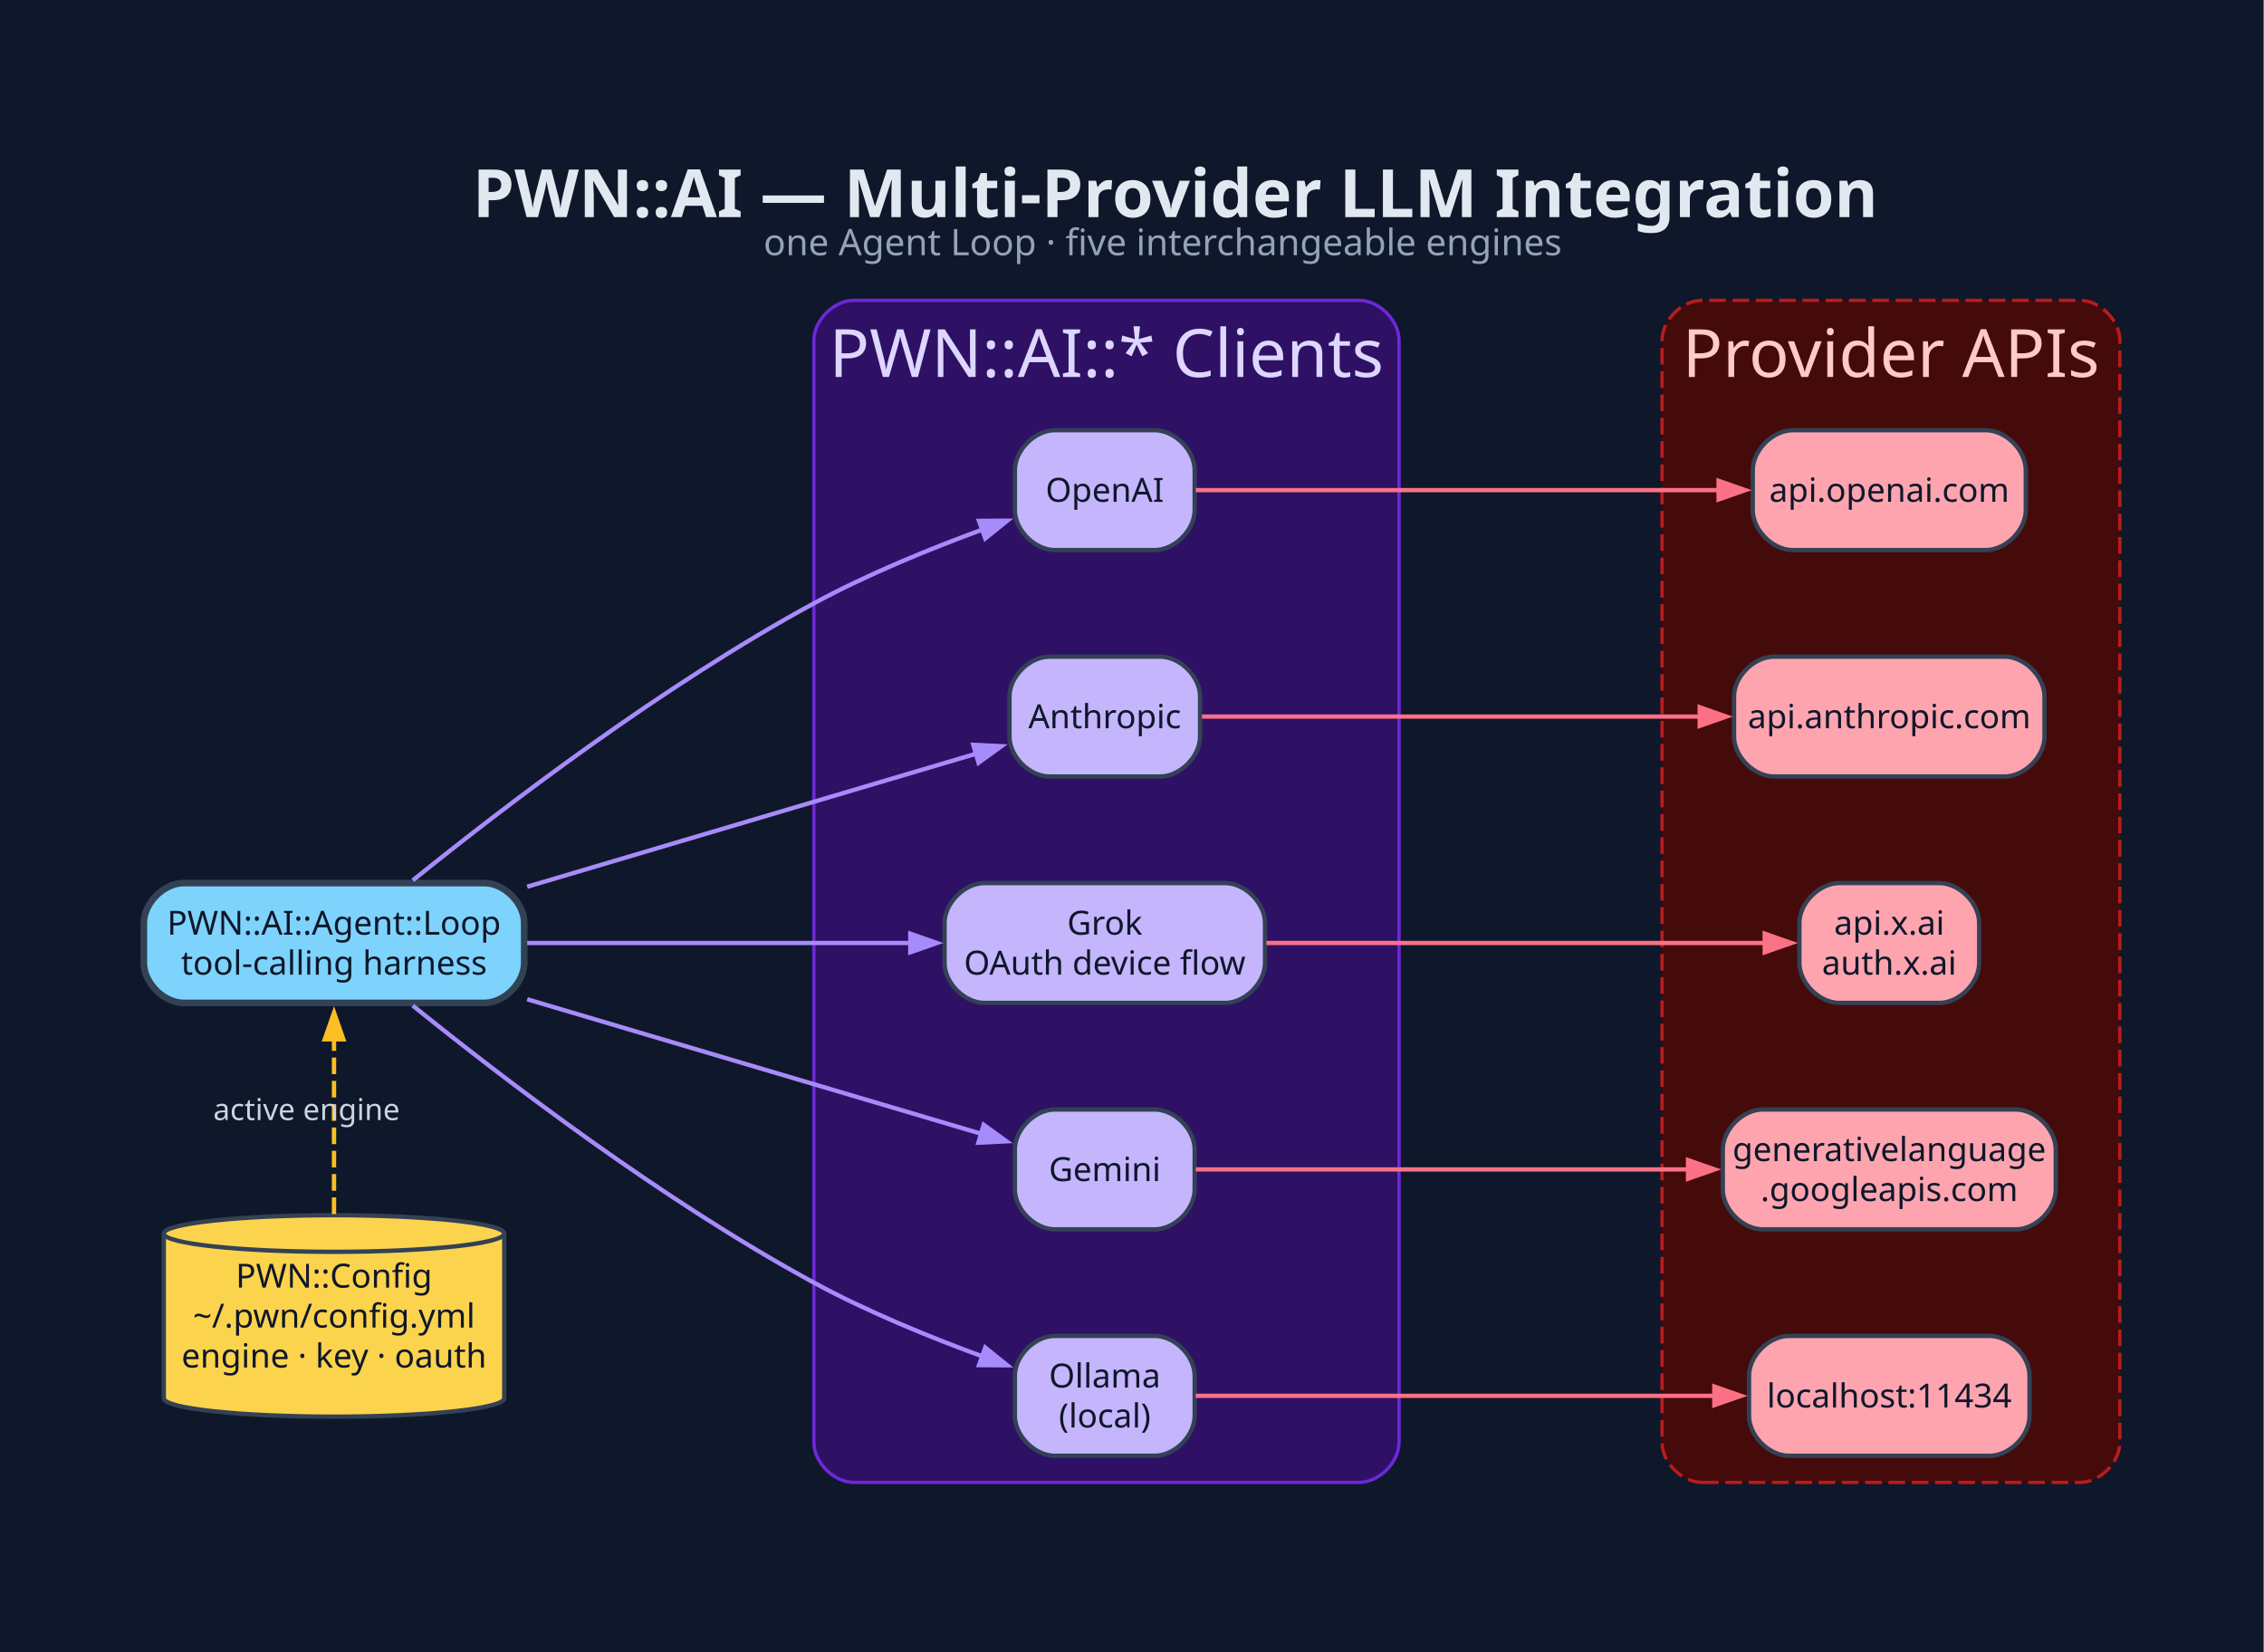
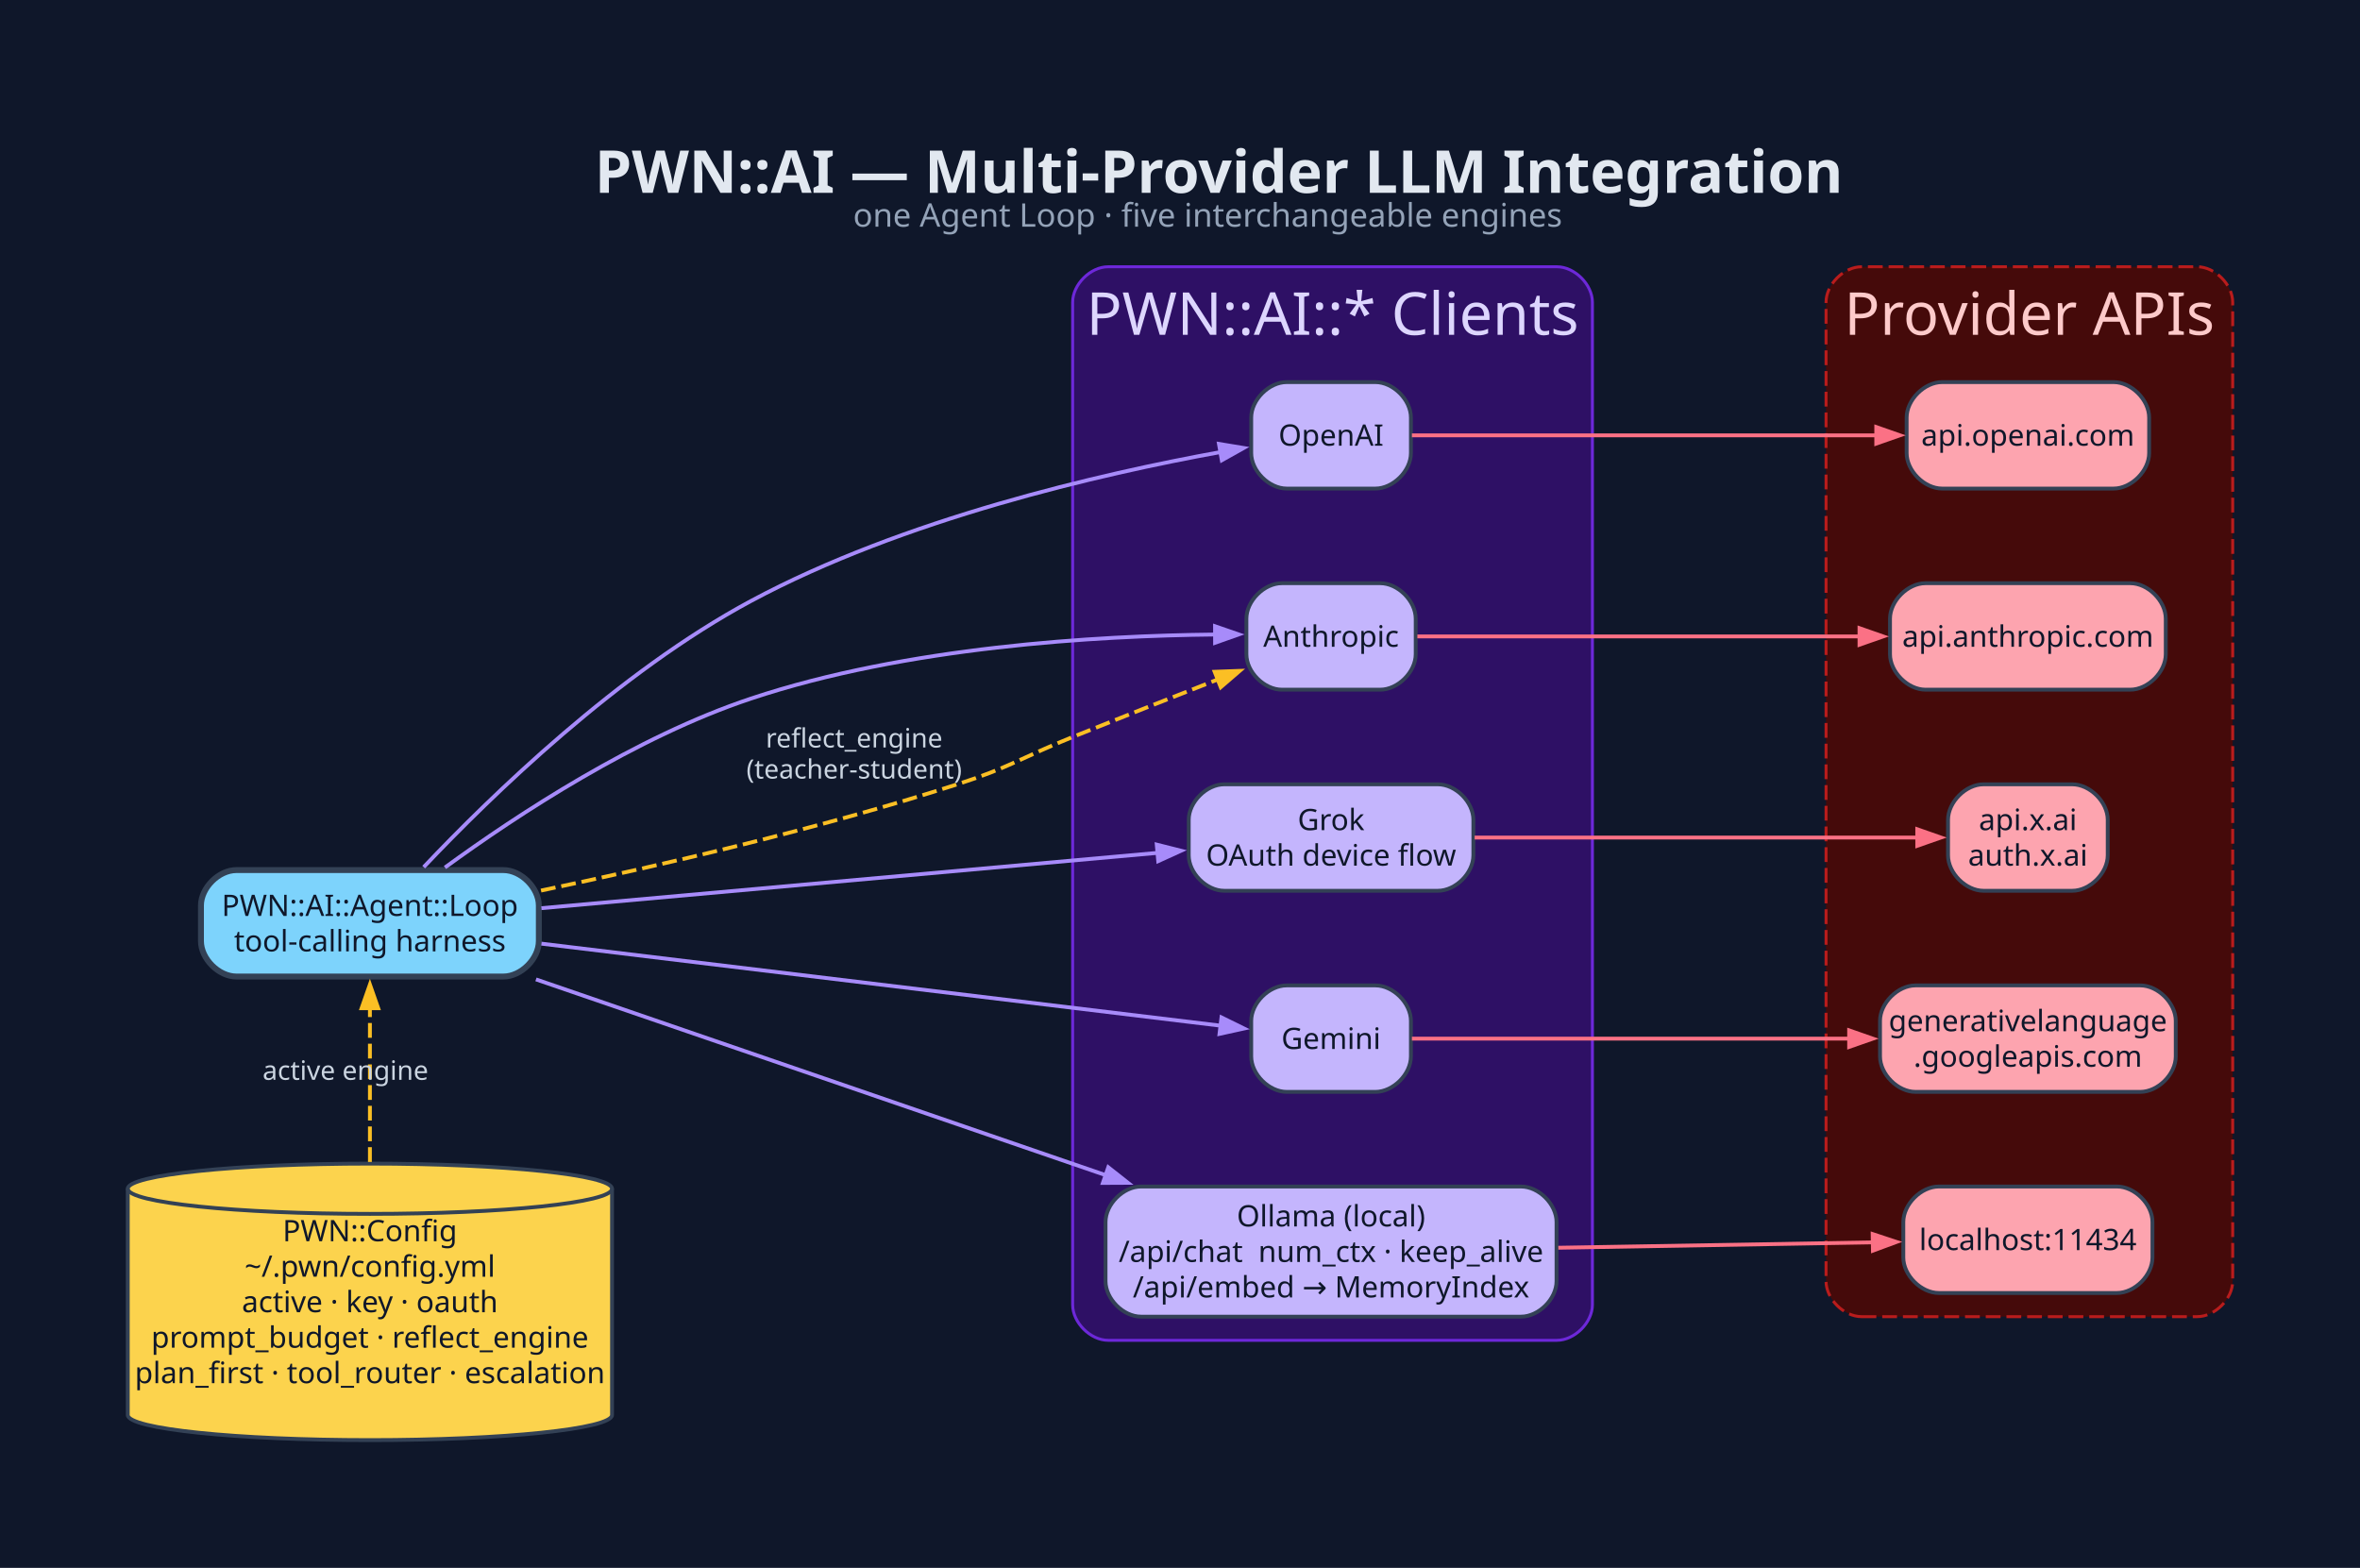
- <svg xmlns="http://www.w3.org/2000/svg" width="680pt" height="496pt" viewBox="0.00 0.00 680.00 496.00">
-   <g id="graph0" class="graph" transform="scale(1 1) rotate(0) translate(43.2 453.2)">
-     <polygon fill="#0f172a" stroke="none" points="-43.2,43.2 -43.2,-453.2 636.7,-453.2 636.7,43.2 -43.2,43.2" />
-     <text xml:space="preserve" text-anchor="start" x="98.75" y="-388" font-family="sans-Serif" font-weight="bold" font-size="20.00" fill="#e2e8f0">PWN::AI — Multi-Provider LLM Integration</text>
-     <text xml:space="preserve" text-anchor="start" x="186.12" y="-376.55" font-family="sans-Serif" font-size="11.00" fill="#94a3b8">one Agent Loop · five interchangeable engines</text>
+ <svg xmlns="http://www.w3.org/2000/svg" width="798pt" height="530pt" viewBox="0.00 0.00 798.00 530.00">
+   <g id="graph0" class="graph" transform="scale(1 1) rotate(0) translate(43.2 486.95)">
+     <polygon fill="#0f172a" stroke="none" points="-43.2,43.2 -43.2,-486.95 754.95,-486.95 754.95,43.2 -43.2,43.2" />
+     <text xml:space="preserve" text-anchor="start" x="157.88" y="-421.75" font-family="sans-Serif" font-weight="bold" font-size="20.00" fill="#e2e8f0">PWN::AI — Multi-Provider LLM Integration</text>
+     <text xml:space="preserve" text-anchor="start" x="245.25" y="-410.3" font-family="sans-Serif" font-size="11.00" fill="#94a3b8">one Agent Loop · five interchangeable engines</text>
    <g id="clust1" class="cluster">
-       <path fill="#2e1065" stroke="#6d28d9" d="M213.25,-8C213.25,-8 365,-8 365,-8 371,-8 377,-14 377,-20 377,-20 377,-351 377,-351 377,-357 371,-363 365,-363 365,-363 213.25,-363 213.25,-363 207.25,-363 201.25,-357 201.25,-351 201.25,-351 201.25,-20 201.25,-20 201.25,-14 207.25,-8 213.25,-8" />
-       <text xml:space="preserve" text-anchor="middle" x="289.12" y="-340" font-family="sans-Serif" font-size="20.00" fill="#ddd6fe">PWN::AI::* Clients</text>
+       <path fill="#2e1065" stroke="#6d28d9" d="M331.5,-33.75C331.5,-33.75 483.25,-33.75 483.25,-33.75 489.25,-33.75 495.25,-39.75 495.25,-45.75 495.25,-45.75 495.25,-384.75 495.25,-384.75 495.25,-390.75 489.25,-396.75 483.25,-396.75 483.25,-396.75 331.5,-396.75 331.5,-396.75 325.5,-396.75 319.5,-390.75 319.5,-384.75 319.5,-384.75 319.5,-45.75 319.5,-45.75 319.5,-39.75 325.5,-33.75 331.5,-33.75" />
+       <text xml:space="preserve" text-anchor="middle" x="407.38" y="-373.75" font-family="sans-Serif" font-size="20.00" fill="#ddd6fe">PWN::AI::* Clients</text>
    </g>
    <g id="clust3" class="cluster">
-       <path fill="#450a0a" stroke="#b91c1c" stroke-dasharray="5,2" d="M468,-8C468,-8 581.5,-8 581.5,-8 587.5,-8 593.5,-14 593.5,-20 593.5,-20 593.5,-351 593.5,-351 593.5,-357 587.5,-363 581.5,-363 581.5,-363 468,-363 468,-363 462,-363 456,-357 456,-351 456,-351 456,-20 456,-20 456,-14 462,-8 468,-8" />
-       <text xml:space="preserve" text-anchor="middle" x="524.75" y="-340" font-family="sans-Serif" font-size="20.00" fill="#fecaca">Provider APIs</text>
+       <path fill="#450a0a" stroke="#b91c1c" stroke-dasharray="5,2" d="M586.25,-41.75C586.25,-41.75 699.75,-41.75 699.75,-41.75 705.75,-41.75 711.75,-47.75 711.75,-53.75 711.75,-53.75 711.75,-384.75 711.75,-384.75 711.75,-390.75 705.75,-396.75 699.75,-396.75 699.75,-396.75 586.25,-396.75 586.25,-396.75 580.25,-396.75 574.25,-390.75 574.25,-384.75 574.25,-384.75 574.25,-53.75 574.25,-53.75 574.25,-47.75 580.25,-41.75 586.25,-41.75" />
+       <text xml:space="preserve" text-anchor="middle" x="643" y="-373.75" font-family="sans-Serif" font-size="20.00" fill="#fecaca">Provider APIs</text>
    </g>
    <g id="node1" class="node">
-       <path fill="#7dd3fc" stroke="#334155" stroke-width="2" d="M102.25,-188C102.25,-188 12,-188 12,-188 6,-188 0,-182 0,-176 0,-176 0,-164 0,-164 0,-158 6,-152 12,-152 12,-152 102.25,-152 102.25,-152 108.25,-152 114.25,-158 114.25,-164 114.25,-164 114.25,-176 114.25,-176 114.25,-182 108.25,-188 102.25,-188" />
-       <text xml:space="preserve" text-anchor="middle" x="57.12" y="-172.5" font-family="sans-Serif" font-size="10.00" fill="#0f172a">PWN::AI::Agent::Loop</text>
-       <text xml:space="preserve" text-anchor="middle" x="57.12" y="-160.5" font-family="sans-Serif" font-size="10.00" fill="#0f172a">tool-calling harness</text>
+       <path fill="#7dd3fc" stroke="#334155" stroke-width="2" d="M127,-192.75C127,-192.75 36.75,-192.75 36.75,-192.75 30.75,-192.75 24.75,-186.75 24.75,-180.75 24.75,-180.75 24.75,-168.75 24.75,-168.75 24.75,-162.75 30.75,-156.75 36.75,-156.75 36.75,-156.75 127,-156.75 127,-156.75 133,-156.75 139,-162.75 139,-168.75 139,-168.75 139,-180.75 139,-180.75 139,-186.75 133,-192.75 127,-192.75" />
+       <text xml:space="preserve" text-anchor="middle" x="81.88" y="-177.25" font-family="sans-Serif" font-size="10.00" fill="#0f172a">PWN::AI::Agent::Loop</text>
+       <text xml:space="preserve" text-anchor="middle" x="81.88" y="-165.25" font-family="sans-Serif" font-size="10.00" fill="#0f172a">tool-calling harness</text>
    </g>
    <g id="node2" class="node">
-       <path fill="#c4b5fd" stroke="#334155" stroke-width="1.3" d="M303.62,-324C303.62,-324 273.62,-324 273.62,-324 267.62,-324 261.62,-318 261.62,-312 261.62,-312 261.62,-300 261.62,-300 261.62,-294 267.62,-288 273.62,-288 273.62,-288 303.62,-288 303.62,-288 309.62,-288 315.62,-294 315.62,-300 315.62,-300 315.62,-312 315.62,-312 315.62,-318 309.62,-324 303.62,-324" />
-       <text xml:space="preserve" text-anchor="middle" x="288.62" y="-302.5" font-family="sans-Serif" font-size="10.00" fill="#0f172a">OpenAI</text>
+       <path fill="#c4b5fd" stroke="#334155" stroke-width="1.3" d="M421.88,-357.75C421.88,-357.75 391.88,-357.75 391.88,-357.75 385.88,-357.75 379.88,-351.75 379.88,-345.75 379.88,-345.75 379.88,-333.75 379.88,-333.75 379.88,-327.75 385.88,-321.75 391.88,-321.75 391.88,-321.75 421.88,-321.75 421.88,-321.75 427.88,-321.75 433.88,-327.75 433.88,-333.75 433.88,-333.75 433.88,-345.75 433.88,-345.75 433.88,-351.75 427.88,-357.75 421.88,-357.75" />
+       <text xml:space="preserve" text-anchor="middle" x="406.88" y="-336.25" font-family="sans-Serif" font-size="10.00" fill="#0f172a">OpenAI</text>
    </g>
    <g id="edge1" class="edge">
-       <path fill="none" stroke="#a78bfa" stroke-width="1.3" d="M80.78,-188.81C108.07,-210.83 155.92,-247.41 201.25,-272 217.35,-280.74 236.19,-288.42 252.15,-294.26" />
-       <polygon fill="#a78bfa" stroke="#a78bfa" stroke-width="1.3" points="250.85,-296.77 259.33,-296.82 252.73,-291.49 250.85,-296.77" />
+       <path fill="none" stroke="#a78bfa" stroke-width="1.3" d="M100.06,-193.75C123.03,-218.01 166.03,-259.74 210.75,-283.75 262.28,-311.41 328.99,-326.74 369.55,-334.1" />
+       <polygon fill="#a78bfa" stroke="#a78bfa" stroke-width="1.3" points="368.97,-336.85 377.33,-335.47 369.94,-331.33 368.97,-336.85" />
    </g>
    <g id="node3" class="node">
-       <path fill="#c4b5fd" stroke="#334155" stroke-width="1.3" d="M305.25,-256C305.25,-256 272,-256 272,-256 266,-256 260,-250 260,-244 260,-244 260,-232 260,-232 260,-226 266,-220 272,-220 272,-220 305.25,-220 305.25,-220 311.25,-220 317.25,-226 317.25,-232 317.25,-232 317.25,-244 317.25,-244 317.25,-250 311.25,-256 305.25,-256" />
-       <text xml:space="preserve" text-anchor="middle" x="288.62" y="-234.5" font-family="sans-Serif" font-size="10.00" fill="#0f172a">Anthropic</text>
+       <path fill="#c4b5fd" stroke="#334155" stroke-width="1.3" d="M423.5,-289.75C423.5,-289.75 390.25,-289.75 390.25,-289.75 384.25,-289.75 378.25,-283.75 378.25,-277.75 378.25,-277.75 378.25,-265.75 378.25,-265.75 378.25,-259.75 384.25,-253.75 390.25,-253.75 390.25,-253.75 423.5,-253.75 423.5,-253.75 429.5,-253.75 435.5,-259.75 435.5,-265.75 435.5,-265.75 435.5,-277.75 435.5,-277.75 435.5,-283.75 429.5,-289.75 423.5,-289.75" />
+       <text xml:space="preserve" text-anchor="middle" x="406.88" y="-268.25" font-family="sans-Serif" font-size="10.00" fill="#0f172a">Anthropic</text>
    </g>
    <g id="edge2" class="edge">
-       <path fill="none" stroke="#a78bfa" stroke-width="1.3" d="M115.15,-186.9C157.31,-199.39 213.54,-216.05 250.15,-226.9" />
-       <polygon fill="#a78bfa" stroke="#a78bfa" stroke-width="1.3" points="249.12,-229.51 257.59,-229.1 250.71,-224.14 249.12,-229.51" />
+       <path fill="none" stroke="#a78bfa" stroke-width="1.3" d="M107.26,-193.62C131.9,-211.59 171.79,-237.77 210.75,-250.75 263.23,-268.24 327.63,-271.99 367.72,-272.4" />
+       <polygon fill="#a78bfa" stroke="#a78bfa" stroke-width="1.3" points="367.64,-275.2 375.65,-272.43 367.66,-269.6 367.64,-275.2" />
+     </g>
+     <g id="edge12" class="edge">
+       <path fill="none" stroke="#fbbf24" stroke-width="1.3" stroke-dasharray="5,2" d="M139.74,-185.82C179.58,-194.16 233.84,-206.73 280.5,-221.75 298.33,-227.49 302.12,-230.76 319.5,-237.75 335.6,-244.22 353.43,-251.26 368.69,-257.25" />
+       <polygon fill="#fbbf24" stroke="#fbbf24" stroke-width="1.3" points="367.52,-259.8 375.99,-260.11 369.57,-254.58 367.52,-259.8" />
+       <text xml:space="preserve" text-anchor="middle" x="245.62" y="-234.2" font-family="sans-Serif" font-size="9.00" fill="#cbd5e1">reflect_engine</text>
+       <text xml:space="preserve" text-anchor="middle" x="245.62" y="-223.7" font-family="sans-Serif" font-size="9.00" fill="#cbd5e1">(teacher-student)</text>
    </g>
    <g id="node4" class="node">
-       <path fill="#c4b5fd" stroke="#334155" stroke-width="1.3" d="M324.75,-188C324.75,-188 252.5,-188 252.5,-188 246.5,-188 240.5,-182 240.5,-176 240.5,-176 240.5,-164 240.5,-164 240.5,-158 246.5,-152 252.5,-152 252.5,-152 324.75,-152 324.75,-152 330.75,-152 336.75,-158 336.75,-164 336.75,-164 336.75,-176 336.75,-176 336.75,-182 330.75,-188 324.75,-188" />
-       <text xml:space="preserve" text-anchor="middle" x="288.62" y="-172.5" font-family="sans-Serif" font-size="10.00" fill="#0f172a">Grok</text>
-       <text xml:space="preserve" text-anchor="middle" x="288.62" y="-160.5" font-family="sans-Serif" font-size="10.00" fill="#0f172a">OAuth device flow</text>
+       <path fill="#c4b5fd" stroke="#334155" stroke-width="1.3" d="M443,-221.75C443,-221.75 370.75,-221.75 370.75,-221.75 364.75,-221.75 358.75,-215.75 358.75,-209.75 358.75,-209.75 358.75,-197.75 358.75,-197.75 358.75,-191.75 364.75,-185.75 370.75,-185.75 370.75,-185.75 443,-185.75 443,-185.75 449,-185.75 455,-191.75 455,-197.75 455,-197.75 455,-209.75 455,-209.75 455,-215.75 449,-221.75 443,-221.75" />
+       <text xml:space="preserve" text-anchor="middle" x="406.88" y="-206.25" font-family="sans-Serif" font-size="10.00" fill="#0f172a">Grok</text>
+       <text xml:space="preserve" text-anchor="middle" x="406.88" y="-194.25" font-family="sans-Serif" font-size="10.00" fill="#0f172a">OAuth device flow</text>
    </g>
    <g id="edge3" class="edge">
-       <path fill="none" stroke="#a78bfa" stroke-width="1.3" d="M115.15,-170C150.34,-170 195.32,-170 230.53,-170" />
-       <polygon fill="#a78bfa" stroke="#a78bfa" stroke-width="1.3" points="230.21,-172.8 238.21,-170 230.21,-167.2 230.21,-172.8" />
+       <path fill="none" stroke="#a78bfa" stroke-width="1.3" d="M139.88,-179.87C198.51,-185.13 289.36,-193.29 348.23,-198.57" />
+       <polygon fill="#a78bfa" stroke="#a78bfa" stroke-width="1.3" points="347.94,-201.36 356.15,-199.29 348.44,-195.78 347.94,-201.36" />
    </g>
    <g id="node5" class="node">
-       <path fill="#c4b5fd" stroke="#334155" stroke-width="1.3" d="M303.62,-120C303.62,-120 273.62,-120 273.62,-120 267.62,-120 261.62,-114 261.62,-108 261.62,-108 261.62,-96 261.62,-96 261.62,-90 267.62,-84 273.62,-84 273.62,-84 303.62,-84 303.62,-84 309.62,-84 315.62,-90 315.62,-96 315.62,-96 315.62,-108 315.62,-108 315.62,-114 309.62,-120 303.62,-120" />
-       <text xml:space="preserve" text-anchor="middle" x="288.62" y="-98.5" font-family="sans-Serif" font-size="10.00" fill="#0f172a">Gemini</text>
+       <path fill="#c4b5fd" stroke="#334155" stroke-width="1.3" d="M421.88,-153.75C421.88,-153.75 391.88,-153.75 391.88,-153.75 385.88,-153.75 379.88,-147.75 379.88,-141.75 379.88,-141.75 379.88,-129.75 379.88,-129.75 379.88,-123.75 385.88,-117.75 391.88,-117.75 391.88,-117.75 421.88,-117.75 421.88,-117.75 427.88,-117.75 433.88,-123.75 433.88,-129.75 433.88,-129.75 433.88,-141.75 433.88,-141.75 433.88,-147.75 427.88,-153.75 421.88,-153.75" />
+       <text xml:space="preserve" text-anchor="middle" x="406.88" y="-132.25" font-family="sans-Serif" font-size="10.00" fill="#0f172a">Gemini</text>
    </g>
    <g id="edge4" class="edge">
-       <path fill="none" stroke="#a78bfa" stroke-width="1.3" d="M115.15,-153.1C157.92,-140.43 215.17,-123.47 251.73,-112.64" />
-       <polygon fill="#a78bfa" stroke="#a78bfa" stroke-width="1.3" points="252.25,-115.4 259.12,-110.44 250.66,-110.03 252.25,-115.4" />
+       <path fill="none" stroke="#a78bfa" stroke-width="1.3" d="M139.88,-167.87C206.2,-159.86 313.73,-146.88 369.59,-140.13" />
+       <polygon fill="#a78bfa" stroke="#a78bfa" stroke-width="1.3" points="369.83,-142.92 377.44,-139.18 369.16,-137.36 369.83,-142.92" />
    </g>
    <g id="node6" class="node">
-       <path fill="#c4b5fd" stroke="#334155" stroke-width="1.3" d="M303.62,-52C303.62,-52 273.62,-52 273.62,-52 267.62,-52 261.62,-46 261.62,-40 261.62,-40 261.62,-28 261.62,-28 261.62,-22 267.62,-16 273.62,-16 273.62,-16 303.62,-16 303.62,-16 309.62,-16 315.62,-22 315.62,-28 315.62,-28 315.62,-40 315.62,-40 315.62,-46 309.62,-52 303.62,-52" />
-       <text xml:space="preserve" text-anchor="middle" x="288.62" y="-36.5" font-family="sans-Serif" font-size="10.00" fill="#0f172a">Ollama</text>
-       <text xml:space="preserve" text-anchor="middle" x="288.62" y="-24.5" font-family="sans-Serif" font-size="10.00" fill="#0f172a">(local)</text>
+       <path fill="#c4b5fd" stroke="#334155" stroke-width="1.3" d="M471.12,-85.75C471.12,-85.75 342.62,-85.75 342.62,-85.75 336.62,-85.75 330.62,-79.75 330.62,-73.75 330.62,-73.75 330.62,-53.75 330.62,-53.75 330.62,-47.75 336.62,-41.75 342.62,-41.75 342.62,-41.75 471.12,-41.75 471.12,-41.75 477.12,-41.75 483.12,-47.75 483.12,-53.75 483.12,-53.75 483.12,-73.75 483.12,-73.75 483.12,-79.75 477.12,-85.75 471.12,-85.75" />
+       <text xml:space="preserve" text-anchor="middle" x="406.88" y="-72.25" font-family="sans-Serif" font-size="10.00" fill="#0f172a">Ollama (local)</text>
+       <text xml:space="preserve" text-anchor="middle" x="406.88" y="-60.25" font-family="sans-Serif" font-size="10.00" fill="#0f172a">/api/chat  num_ctx · keep_alive</text>
+       <text xml:space="preserve" text-anchor="middle" x="406.88" y="-48.25" font-family="sans-Serif" font-size="10.00" fill="#0f172a">/api/embed → MemoryIndex</text>
    </g>
    <g id="edge5" class="edge">
-       <path fill="none" stroke="#a78bfa" stroke-width="1.3" d="M80.78,-151.19C108.07,-129.17 155.92,-92.59 201.25,-68 217.35,-59.26 236.19,-51.58 252.15,-45.74" />
-       <polygon fill="#a78bfa" stroke="#a78bfa" stroke-width="1.3" points="252.73,-48.51 259.33,-43.18 250.85,-43.23 252.73,-48.51" />
+       <path fill="none" stroke="#a78bfa" stroke-width="1.3" d="M138.03,-155.79C191.14,-137.54 271.86,-109.8 330.8,-89.55" />
+       <polygon fill="#a78bfa" stroke="#a78bfa" stroke-width="1.3" points="331.55,-92.25 338.21,-87 329.73,-86.96 331.55,-92.25" />
    </g>
    <g id="node7" class="node">
-       <path fill="#fda4af" stroke="#334155" stroke-width="1.3" d="M553.25,-324C553.25,-324 495.25,-324 495.25,-324 489.25,-324 483.25,-318 483.25,-312 483.25,-312 483.25,-300 483.25,-300 483.25,-294 489.25,-288 495.25,-288 495.25,-288 553.25,-288 553.25,-288 559.25,-288 565.25,-294 565.25,-300 565.25,-300 565.25,-312 565.25,-312 565.25,-318 559.25,-324 553.25,-324" />
-       <text xml:space="preserve" text-anchor="middle" x="524.25" y="-302.5" font-family="sans-Serif" font-size="10.00" fill="#0f172a">api.openai.com</text>
+       <path fill="#fda4af" stroke="#334155" stroke-width="1.3" d="M671.5,-357.75C671.5,-357.75 613.5,-357.75 613.5,-357.75 607.5,-357.75 601.5,-351.75 601.5,-345.75 601.5,-345.75 601.5,-333.75 601.5,-333.75 601.5,-327.75 607.5,-321.75 613.5,-321.75 613.5,-321.75 671.5,-321.75 671.5,-321.75 677.5,-321.75 683.5,-327.75 683.5,-333.75 683.5,-333.75 683.5,-345.75 683.5,-345.75 683.5,-351.75 677.5,-357.75 671.5,-357.75" />
+       <text xml:space="preserve" text-anchor="middle" x="642.5" y="-336.25" font-family="sans-Serif" font-size="10.00" fill="#0f172a">api.openai.com</text>
    </g>
    <g id="edge6" class="edge">
-       <path fill="none" stroke="#fb7185" stroke-width="1.3" d="M315.97,-306C353.96,-306 424.85,-306 473.03,-306" />
-       <polygon fill="#fb7185" stroke="#fb7185" stroke-width="1.3" points="472.98,-308.8 480.98,-306 472.98,-303.2 472.98,-308.8" />
+       <path fill="none" stroke="#fb7185" stroke-width="1.3" d="M434.22,-339.75C472.21,-339.75 543.1,-339.75 591.28,-339.75" />
+       <polygon fill="#fb7185" stroke="#fb7185" stroke-width="1.3" points="591.23,-342.55 599.23,-339.75 591.23,-336.95 591.23,-342.55" />
    </g>
    <g id="node8" class="node">
-       <path fill="#fda4af" stroke="#334155" stroke-width="1.3" d="M558.88,-256C558.88,-256 489.62,-256 489.62,-256 483.62,-256 477.62,-250 477.62,-244 477.62,-244 477.62,-232 477.62,-232 477.62,-226 483.62,-220 489.62,-220 489.62,-220 558.88,-220 558.88,-220 564.88,-220 570.88,-226 570.88,-232 570.88,-232 570.88,-244 570.88,-244 570.88,-250 564.88,-256 558.88,-256" />
-       <text xml:space="preserve" text-anchor="middle" x="524.25" y="-234.5" font-family="sans-Serif" font-size="10.00" fill="#0f172a">api.anthropic.com</text>
+       <path fill="#fda4af" stroke="#334155" stroke-width="1.3" d="M677.12,-289.75C677.12,-289.75 607.88,-289.75 607.88,-289.75 601.88,-289.75 595.88,-283.75 595.88,-277.75 595.88,-277.75 595.88,-265.75 595.88,-265.75 595.88,-259.75 601.88,-253.75 607.88,-253.75 607.88,-253.75 677.12,-253.75 677.12,-253.75 683.12,-253.75 689.12,-259.75 689.12,-265.75 689.12,-265.75 689.12,-277.75 689.12,-277.75 689.12,-283.75 683.12,-289.75 677.12,-289.75" />
+       <text xml:space="preserve" text-anchor="middle" x="642.5" y="-268.25" font-family="sans-Serif" font-size="10.00" fill="#0f172a">api.anthropic.com</text>
    </g>
    <g id="edge7" class="edge">
-       <path fill="none" stroke="#fb7185" stroke-width="1.3" d="M317.81,-238C354.74,-238 420.36,-238 467.51,-238" />
-       <polygon fill="#fb7185" stroke="#fb7185" stroke-width="1.3" points="467.31,-240.8 475.31,-238 467.31,-235.2 467.31,-240.8" />
+       <path fill="none" stroke="#fb7185" stroke-width="1.3" d="M436.06,-271.75C472.99,-271.75 538.61,-271.75 585.76,-271.75" />
+       <polygon fill="#fb7185" stroke="#fb7185" stroke-width="1.3" points="585.56,-274.55 593.56,-271.75 585.56,-268.95 585.56,-274.55" />
    </g>
    <g id="node9" class="node">
-       <path fill="#fda4af" stroke="#334155" stroke-width="1.3" d="M539.25,-188C539.25,-188 509.25,-188 509.25,-188 503.25,-188 497.25,-182 497.25,-176 497.25,-176 497.25,-164 497.25,-164 497.25,-158 503.25,-152 509.25,-152 509.25,-152 539.25,-152 539.25,-152 545.25,-152 551.25,-158 551.25,-164 551.25,-164 551.25,-176 551.25,-176 551.25,-182 545.25,-188 539.25,-188" />
-       <text xml:space="preserve" text-anchor="middle" x="524.25" y="-172.5" font-family="sans-Serif" font-size="10.00" fill="#0f172a">api.x.ai</text>
-       <text xml:space="preserve" text-anchor="middle" x="524.25" y="-160.5" font-family="sans-Serif" font-size="10.00" fill="#0f172a">auth.x.ai</text>
+       <path fill="#fda4af" stroke="#334155" stroke-width="1.3" d="M657.5,-221.75C657.5,-221.75 627.5,-221.75 627.5,-221.75 621.5,-221.75 615.5,-215.75 615.5,-209.75 615.5,-209.75 615.5,-197.75 615.5,-197.75 615.5,-191.75 621.5,-185.75 627.5,-185.75 627.5,-185.75 657.5,-185.75 657.5,-185.75 663.5,-185.75 669.5,-191.75 669.5,-197.75 669.5,-197.75 669.5,-209.75 669.5,-209.75 669.5,-215.75 663.5,-221.75 657.5,-221.75" />
+       <text xml:space="preserve" text-anchor="middle" x="642.5" y="-206.25" font-family="sans-Serif" font-size="10.00" fill="#0f172a">api.x.ai</text>
+       <text xml:space="preserve" text-anchor="middle" x="642.5" y="-194.25" font-family="sans-Serif" font-size="10.00" fill="#0f172a">auth.x.ai</text>
    </g>
    <g id="edge8" class="edge">
-       <path fill="none" stroke="#fb7185" stroke-width="1.3" d="M337.18,-170C381.49,-170 446.6,-170 486.89,-170" />
-       <polygon fill="#fb7185" stroke="#fb7185" stroke-width="1.3" points="486.84,-172.8 494.84,-170 486.84,-167.2 486.84,-172.8" />
+       <path fill="none" stroke="#fb7185" stroke-width="1.3" d="M455.43,-203.75C499.74,-203.75 564.85,-203.75 605.14,-203.75" />
+       <polygon fill="#fb7185" stroke="#fb7185" stroke-width="1.3" points="605.09,-206.55 613.09,-203.75 605.09,-200.95 605.09,-206.55" />
    </g>
    <g id="node10" class="node">
-       <path fill="#fda4af" stroke="#334155" stroke-width="1.3" d="M562.25,-120C562.25,-120 486.25,-120 486.25,-120 480.25,-120 474.25,-114 474.25,-108 474.25,-108 474.25,-96 474.25,-96 474.25,-90 480.25,-84 486.25,-84 486.25,-84 562.25,-84 562.25,-84 568.25,-84 574.25,-90 574.25,-96 574.25,-96 574.25,-108 574.25,-108 574.25,-114 568.25,-120 562.25,-120" />
-       <text xml:space="preserve" text-anchor="middle" x="524.25" y="-104.5" font-family="sans-Serif" font-size="10.00" fill="#0f172a">generativelanguage</text>
-       <text xml:space="preserve" text-anchor="middle" x="524.25" y="-92.5" font-family="sans-Serif" font-size="10.00" fill="#0f172a">.googleapis.com</text>
+       <path fill="#fda4af" stroke="#334155" stroke-width="1.3" d="M680.5,-153.75C680.5,-153.75 604.5,-153.75 604.5,-153.75 598.5,-153.75 592.5,-147.75 592.5,-141.75 592.5,-141.75 592.5,-129.75 592.5,-129.75 592.5,-123.75 598.5,-117.75 604.5,-117.75 604.5,-117.75 680.5,-117.75 680.5,-117.75 686.5,-117.75 692.5,-123.75 692.5,-129.75 692.5,-129.75 692.5,-141.75 692.5,-141.75 692.5,-147.75 686.5,-153.75 680.5,-153.75" />
+       <text xml:space="preserve" text-anchor="middle" x="642.5" y="-138.25" font-family="sans-Serif" font-size="10.00" fill="#0f172a">generativelanguage</text>
+       <text xml:space="preserve" text-anchor="middle" x="642.5" y="-126.25" font-family="sans-Serif" font-size="10.00" fill="#0f172a">.googleapis.com</text>
    </g>
    <g id="edge9" class="edge">
-       <path fill="none" stroke="#fb7185" stroke-width="1.3" d="M315.97,-102C351.62,-102 416.24,-102 463.88,-102" />
-       <polygon fill="#fb7185" stroke="#fb7185" stroke-width="1.3" points="463.81,-104.8 471.81,-102 463.81,-99.2 463.81,-104.8" />
+       <path fill="none" stroke="#fb7185" stroke-width="1.3" d="M434.22,-135.75C469.87,-135.75 534.49,-135.75 582.13,-135.75" />
+       <polygon fill="#fb7185" stroke="#fb7185" stroke-width="1.3" points="582.06,-138.55 590.06,-135.75 582.06,-132.95 582.06,-138.55" />
    </g>
    <g id="node11" class="node">
-       <path fill="#fda4af" stroke="#334155" stroke-width="1.3" d="M554.38,-52C554.38,-52 494.12,-52 494.12,-52 488.12,-52 482.12,-46 482.12,-40 482.12,-40 482.12,-28 482.12,-28 482.12,-22 488.12,-16 494.12,-16 494.12,-16 554.38,-16 554.38,-16 560.38,-16 566.38,-22 566.38,-28 566.38,-28 566.38,-40 566.38,-40 566.38,-46 560.38,-52 554.38,-52" />
-       <text xml:space="preserve" text-anchor="middle" x="524.25" y="-30.5" font-family="sans-Serif" font-size="10.00" fill="#0f172a">localhost:11434</text>
+       <path fill="#fda4af" stroke="#334155" stroke-width="1.3" d="M672.62,-85.75C672.62,-85.75 612.38,-85.75 612.38,-85.75 606.38,-85.75 600.38,-79.75 600.38,-73.75 600.38,-73.75 600.38,-61.75 600.38,-61.75 600.38,-55.75 606.38,-49.75 612.38,-49.75 612.38,-49.75 672.62,-49.75 672.62,-49.75 678.62,-49.75 684.62,-55.75 684.62,-61.75 684.62,-61.75 684.62,-73.75 684.62,-73.75 684.62,-79.75 678.62,-85.75 672.62,-85.75" />
+       <text xml:space="preserve" text-anchor="middle" x="642.5" y="-64.25" font-family="sans-Serif" font-size="10.00" fill="#0f172a">localhost:11434</text>
    </g>
    <g id="edge10" class="edge">
-       <path fill="none" stroke="#fb7185" stroke-width="1.3" d="M315.97,-34C353.63,-34 423.6,-34 471.75,-34" />
-       <polygon fill="#fb7185" stroke="#fb7185" stroke-width="1.3" points="471.71,-36.8 479.71,-34 471.71,-31.2 471.71,-36.8" />
+       <path fill="none" stroke="#fb7185" stroke-width="1.3" d="M483.73,-65.05C518.59,-65.65 559.03,-66.34 590.24,-66.87" />
+       <polygon fill="#fb7185" stroke="#fb7185" stroke-width="1.3" points="590.01,-69.67 598.06,-67.01 590.11,-64.07 590.01,-69.67" />
    </g>
    <g id="node12" class="node">
-       <path fill="#fcd34d" stroke="#334155" stroke-width="1.3" d="M108.25,-82.75C108.25,-85.78 85.33,-88.25 57.12,-88.25 28.92,-88.25 6,-85.78 6,-82.75 6,-82.75 6,-33.25 6,-33.25 6,-30.22 28.92,-27.75 57.12,-27.75 85.33,-27.75 108.25,-30.22 108.25,-33.25 108.25,-33.25 108.25,-82.75 108.25,-82.75" />
-       <path fill="none" stroke="#334155" stroke-width="1.3" d="M108.25,-82.75C108.25,-79.72 85.33,-77.25 57.12,-77.25 28.92,-77.25 6,-79.72 6,-82.75" />
-       <text xml:space="preserve" text-anchor="middle" x="57.12" y="-66.5" font-family="sans-Serif" font-size="10.00" fill="#0f172a">PWN::Config</text>
-       <text xml:space="preserve" text-anchor="middle" x="57.12" y="-54.5" font-family="sans-Serif" font-size="10.00" fill="#0f172a">~/.pwn/config.yml</text>
-       <text xml:space="preserve" text-anchor="middle" x="57.12" y="-42.5" font-family="sans-Serif" font-size="10.00" fill="#0f172a">engine · key · oauth</text>
+       <path fill="#fcd34d" stroke="#334155" stroke-width="1.3" d="M163.75,-85C163.75,-89.69 127.05,-93.5 81.88,-93.5 36.7,-93.5 0,-89.69 0,-85 0,-85 0,-8.5 0,-8.5 0,-3.81 36.7,0 81.88,0 127.05,0 163.75,-3.81 163.75,-8.5 163.75,-8.5 163.75,-85 163.75,-85" />
+       <path fill="none" stroke="#334155" stroke-width="1.3" d="M163.75,-85C163.75,-80.31 127.05,-76.5 81.88,-76.5 36.7,-76.5 0,-80.31 0,-85" />
+       <text xml:space="preserve" text-anchor="middle" x="81.88" y="-67.25" font-family="sans-Serif" font-size="10.00" fill="#0f172a">PWN::Config</text>
+       <text xml:space="preserve" text-anchor="middle" x="81.88" y="-55.25" font-family="sans-Serif" font-size="10.00" fill="#0f172a">~/.pwn/config.yml</text>
+       <text xml:space="preserve" text-anchor="middle" x="81.88" y="-43.25" font-family="sans-Serif" font-size="10.00" fill="#0f172a">active · key · oauth</text>
+       <text xml:space="preserve" text-anchor="middle" x="81.88" y="-31.25" font-family="sans-Serif" font-size="10.00" fill="#0f172a">prompt_budget · reflect_engine</text>
+       <text xml:space="preserve" text-anchor="middle" x="81.88" y="-19.25" font-family="sans-Serif" font-size="10.00" fill="#0f172a">plan_first · tool_router · escalation</text>
    </g>
    <g id="edge11" class="edge">
-       <path fill="none" stroke="#fbbf24" stroke-width="1.3" stroke-dasharray="5,2" d="M57.12,-88.6C57.12,-104.97 57.12,-125 57.12,-141.1" />
-       <polygon fill="#fbbf24" stroke="#fbbf24" stroke-width="1.3" points="54.33,-141.06 57.13,-149.06 59.93,-141.06 54.33,-141.06" />
-       <text xml:space="preserve" text-anchor="middle" x="48.88" y="-116.83" font-family="sans-Serif" font-size="9.00" fill="#cbd5e1">active engine</text>
+       <path fill="none" stroke="#fbbf24" stroke-width="1.3" stroke-dasharray="5,2" d="M81.88,-94.05C81.88,-111.52 81.88,-130.78 81.88,-146.11" />
+       <polygon fill="#fbbf24" stroke="#fbbf24" stroke-width="1.3" points="79.08,-146.04 81.88,-154.04 84.68,-146.04 79.08,-146.04" />
+       <text xml:space="preserve" text-anchor="middle" x="73.62" y="-121.83" font-family="sans-Serif" font-size="9.00" fill="#cbd5e1">active engine</text>
    </g>
  </g>
</svg>
